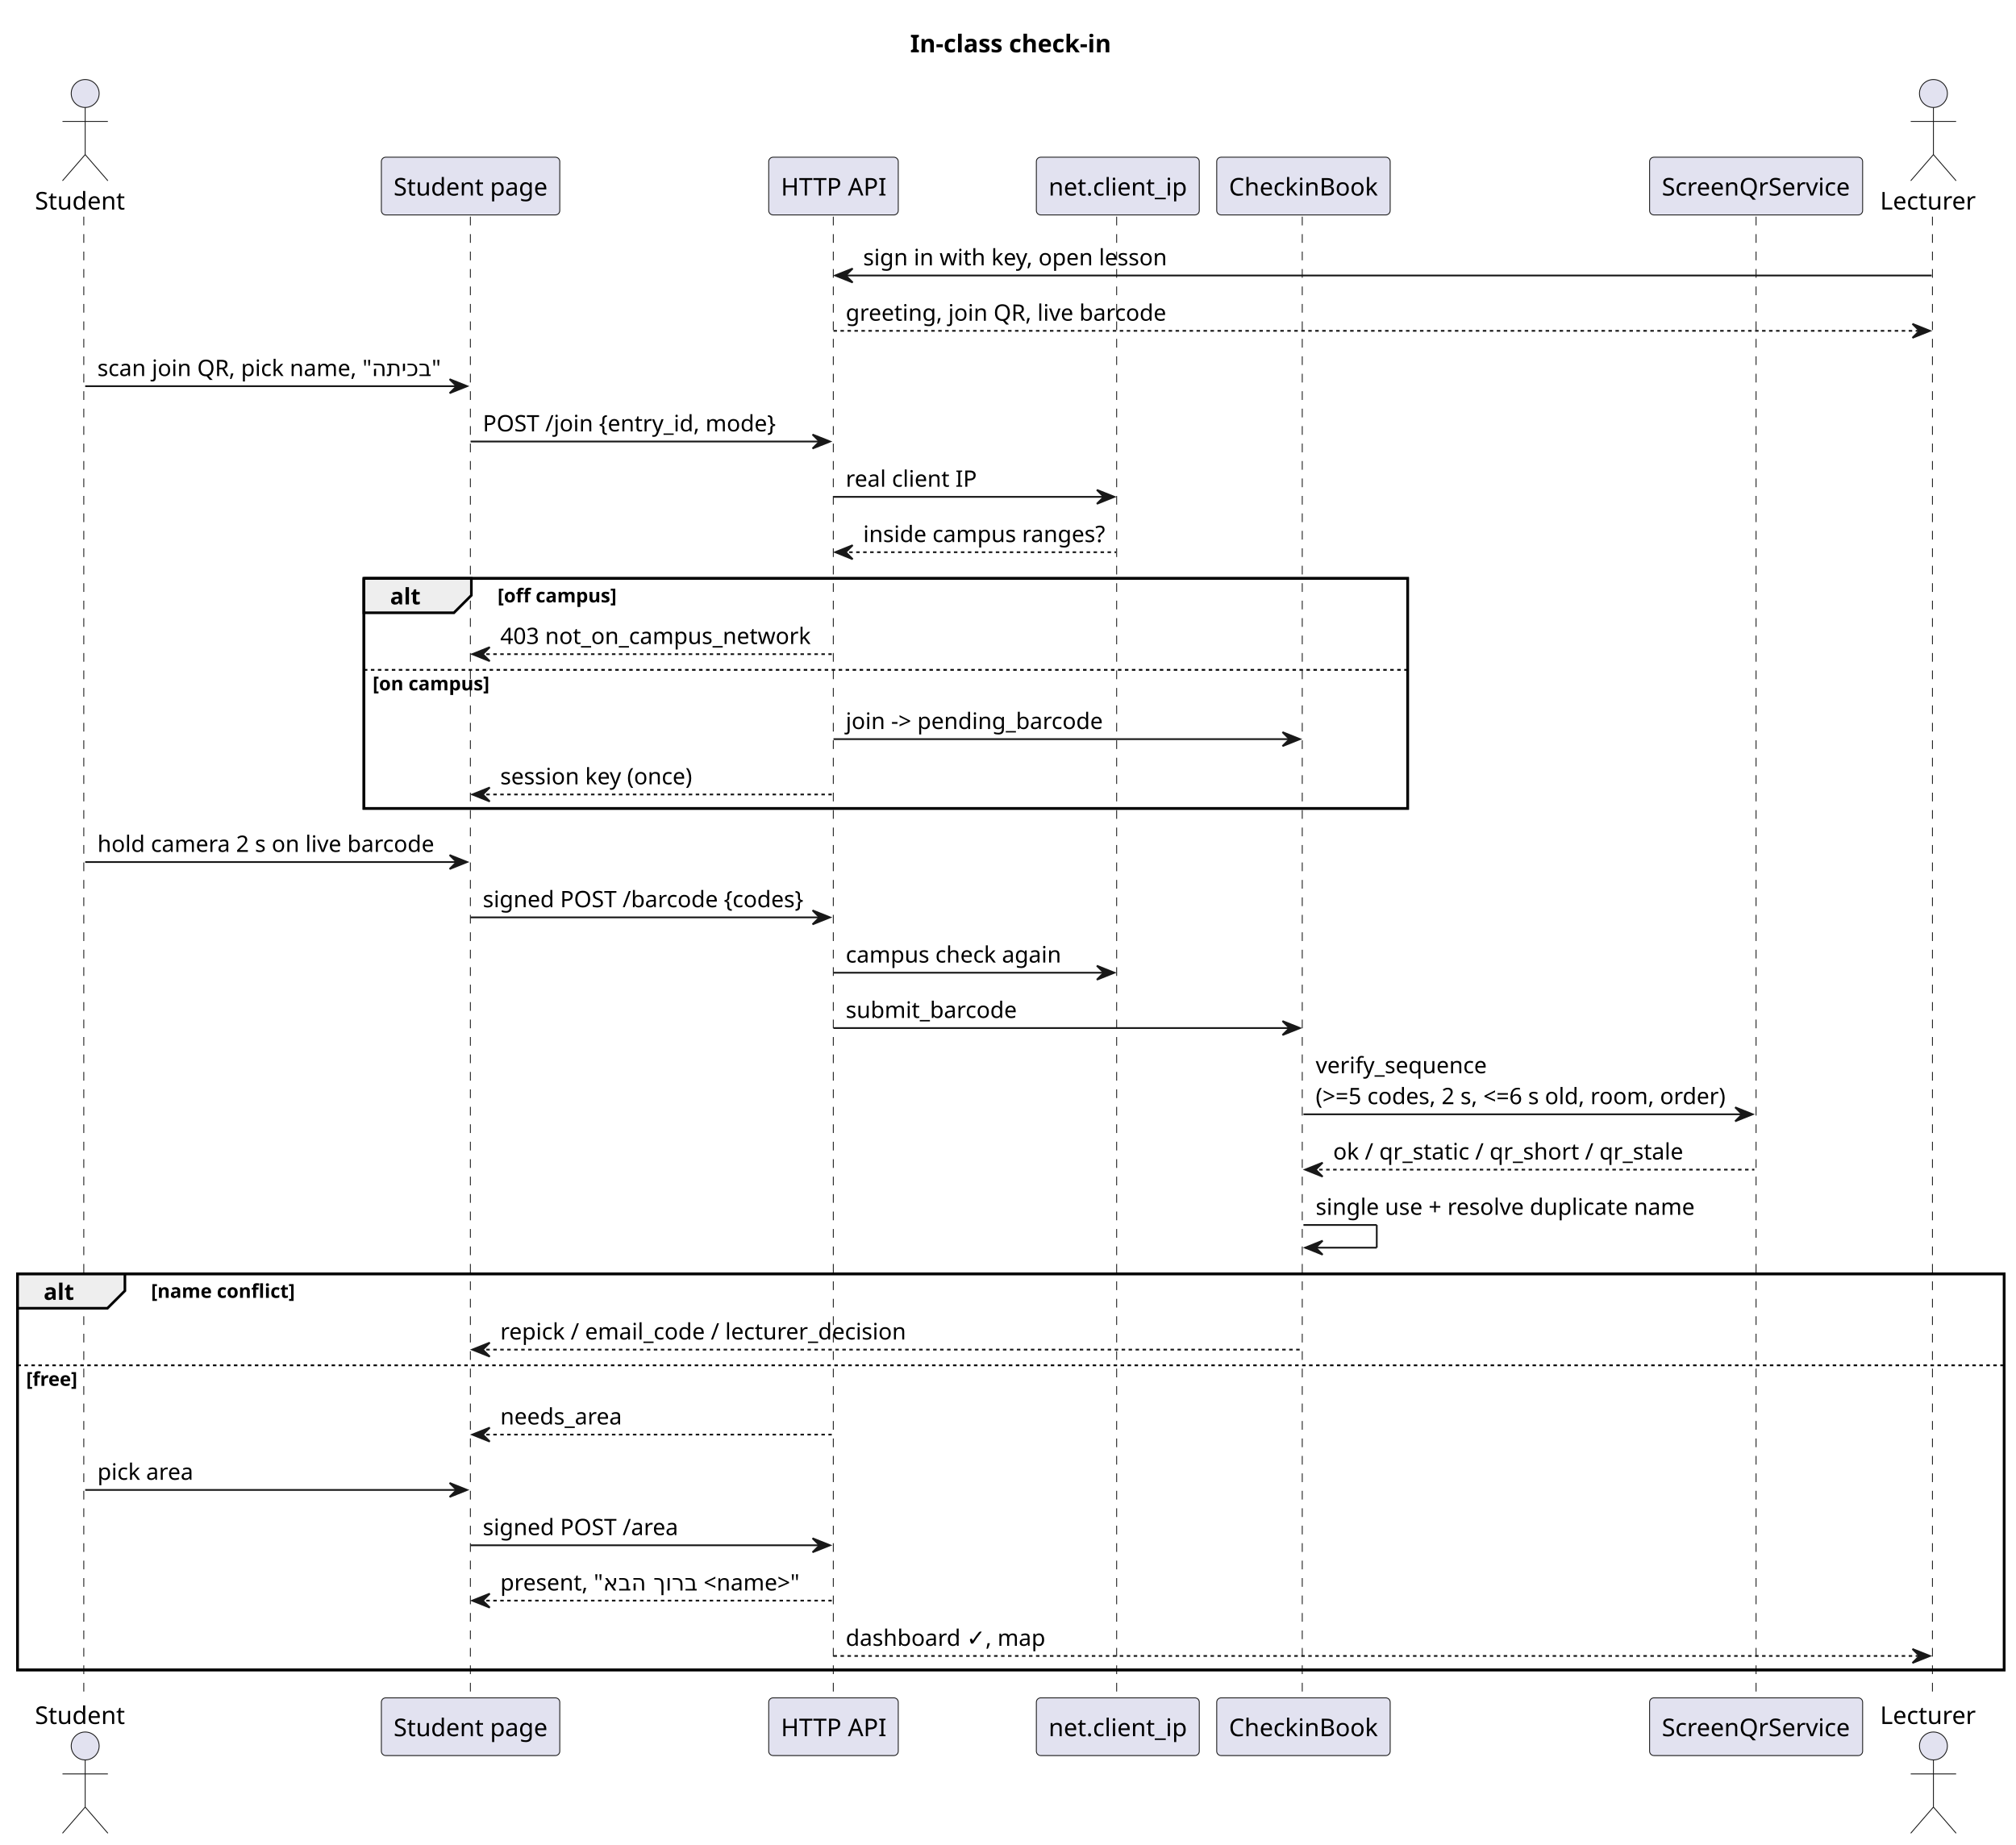
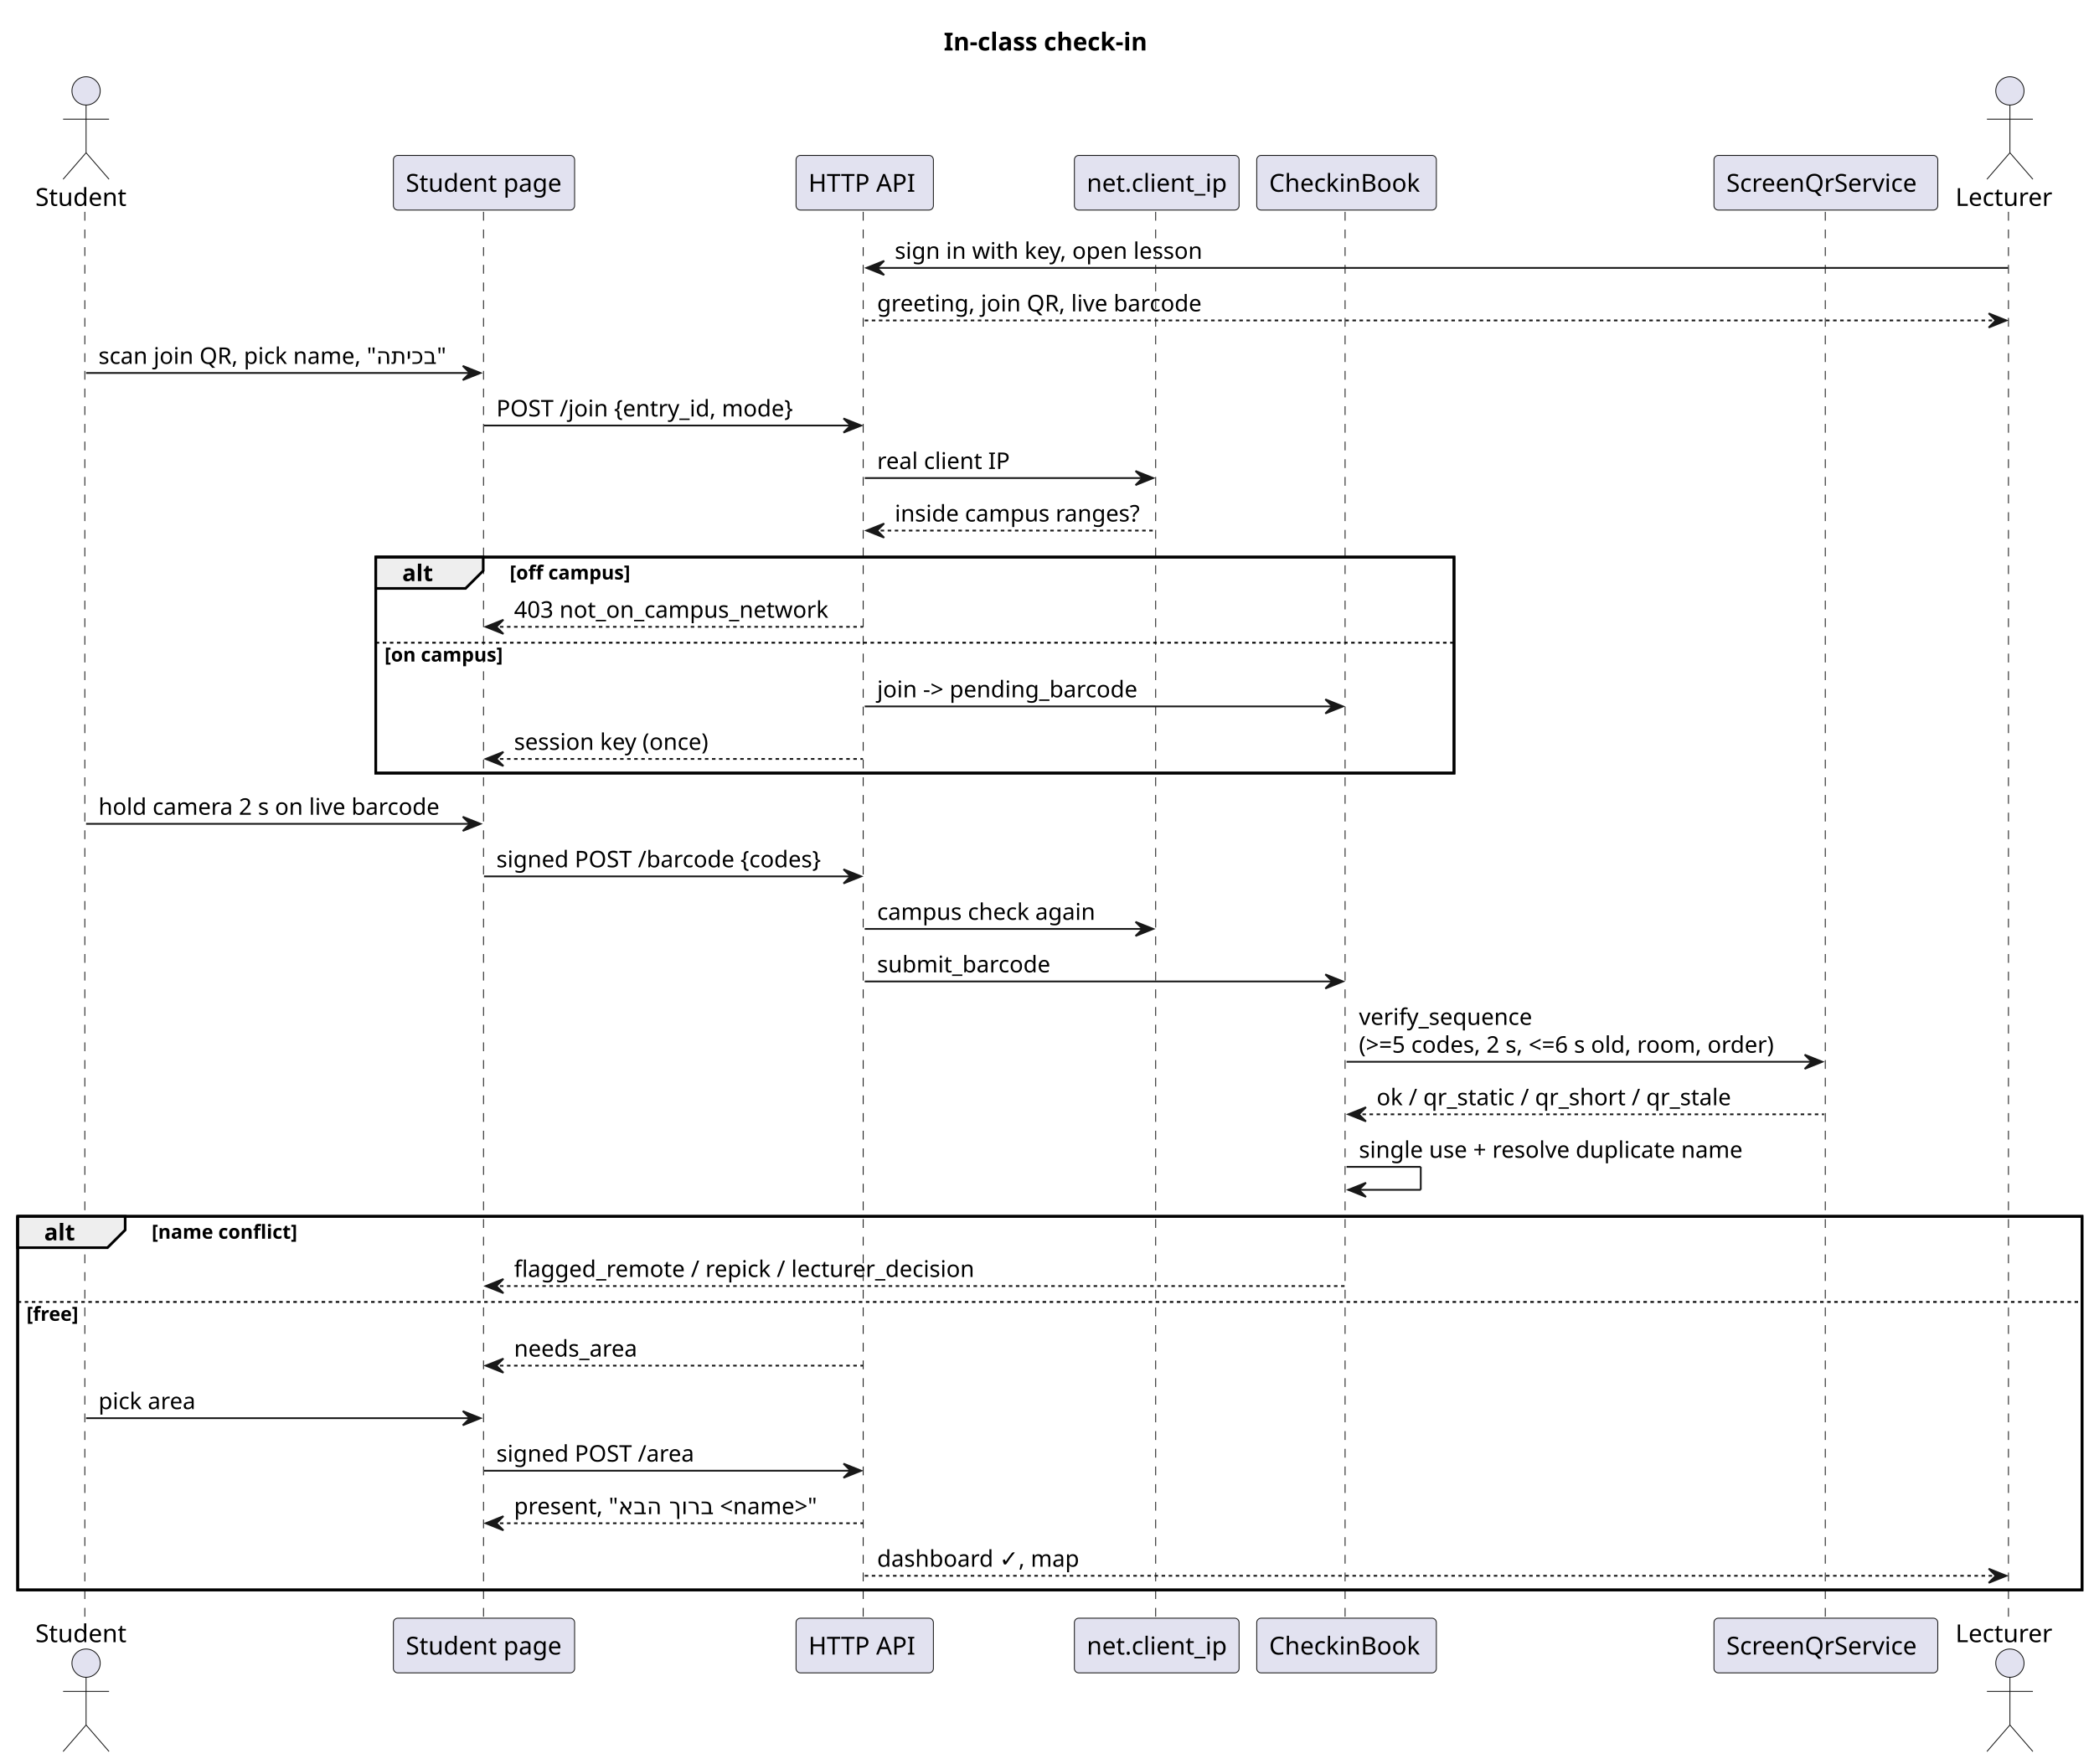
- <svg xmlns="http://www.w3.org/2000/svg" contentStyleType="text/css" height="1057px" preserveAspectRatio="none" style="width:1155px;height:1057px;background:#FFFFFF;" version="1.1" viewBox="0 0 1155 1057" width="1155px" zoomAndPan="magnify">
+ <svg xmlns="http://www.w3.org/2000/svg" contentStyleType="text/css" height="998px" preserveAspectRatio="none" style="width:1185px;height:998px;background:#FFFFFF;" version="1.1" viewBox="0 0 1185 998" width="1185px" zoomAndPan="magnify">
  <defs />
  <g>
-     <text fill="#000000" font-family="sans-serif" font-size="14" font-weight="bold" lengthAdjust="spacing" textLength="114.38" x="521.436" y="29.966">In-class check-in</text>
-     <rect fill="none" height="131.806" style="stroke:#000000;stroke-width:1.5;" width="597.964" x="208.491" y="331.372" />
-     <rect fill="none" height="226.924" style="stroke:#000000;stroke-width:1.5;" width="1138.251" x="10" y="729.826" />
-     <line style="stroke:#181818;stroke-width:0.5;stroke-dasharray:5.0,5.0;" x1="48" x2="48" y1="124.136" y2="973.75" />
-     <line style="stroke:#181818;stroke-width:0.5;stroke-dasharray:5.0,5.0;" x1="269.491" x2="269.491" y1="124.136" y2="973.75" />
-     <line style="stroke:#181818;stroke-width:0.5;stroke-dasharray:5.0,5.0;" x1="477.415" x2="477.415" y1="124.136" y2="973.75" />
-     <line style="stroke:#181818;stroke-width:0.5;stroke-dasharray:5.0,5.0;" x1="639.745" x2="639.745" y1="124.136" y2="973.75" />
-     <line style="stroke:#181818;stroke-width:0.5;stroke-dasharray:5.0,5.0;" x1="746.083" x2="746.083" y1="124.136" y2="973.75" />
-     <line style="stroke:#181818;stroke-width:0.5;stroke-dasharray:5.0,5.0;" x1="1006.082" x2="1006.082" y1="124.136" y2="973.75" />
-     <line style="stroke:#181818;stroke-width:0.5;stroke-dasharray:5.0,5.0;" x1="1107.133" x2="1107.133" y1="124.136" y2="973.75" />
-     <text fill="#000000" font-family="sans-serif" font-size="14" lengthAdjust="spacing" textLength="51.604" x="20" y="120.034">Student</text>
-     <ellipse cx="48.802" cy="53.568" fill="#E2E2F0" rx="8" ry="8" style="stroke:#181818;stroke-width:0.5;" />
-     <path d="M48.802,61.568 L48.802,88.568 M35.802,69.568 L61.802,69.568 M48.802,88.568 L35.802,103.568 M48.802,88.568 L61.802,103.568 " fill="none" style="stroke:#181818;stroke-width:0.5;" />
-     <text fill="#000000" font-family="sans-serif" font-size="14" lengthAdjust="spacing" textLength="51.604" x="20" y="987.716">Student</text>
-     <ellipse cx="48.802" cy="1000.318" fill="#E2E2F0" rx="8" ry="8" style="stroke:#181818;stroke-width:0.5;" />
-     <path d="M48.802,1008.318 L48.802,1035.318 M35.802,1016.318 L61.802,1016.318 M48.802,1035.318 L35.802,1050.318 M48.802,1035.318 L61.802,1050.318 " fill="none" style="stroke:#181818;stroke-width:0.5;" />
-     <rect fill="#E2E2F0" height="33.068" rx="2.5" ry="2.5" style="stroke:#181818;stroke-width:0.5;" width="102.214" x="218.491" y="90.068" />
-     <text fill="#000000" font-family="sans-serif" font-size="14" lengthAdjust="spacing" textLength="88.214" x="225.491" y="112.034">Student page</text>
-     <rect fill="#E2E2F0" height="33.068" rx="2.5" ry="2.5" style="stroke:#181818;stroke-width:0.5;" width="102.214" x="218.491" y="972.75" />
-     <text fill="#000000" font-family="sans-serif" font-size="14" lengthAdjust="spacing" textLength="88.214" x="225.491" y="994.716">Student page</text>
-     <rect fill="#E2E2F0" height="33.068" rx="2.5" ry="2.5" style="stroke:#181818;stroke-width:0.5;" width="74.214" x="440.415" y="90.068" />
-     <text fill="#000000" font-family="sans-serif" font-size="14" lengthAdjust="spacing" textLength="60.214" x="447.415" y="112.034">HTTP API</text>
-     <rect fill="#E2E2F0" height="33.068" rx="2.5" ry="2.5" style="stroke:#181818;stroke-width:0.5;" width="74.214" x="440.415" y="972.75" />
-     <text fill="#000000" font-family="sans-serif" font-size="14" lengthAdjust="spacing" textLength="60.214" x="447.415" y="994.716">HTTP API</text>
-     <rect fill="#E2E2F0" height="33.068" rx="2.5" ry="2.5" style="stroke:#181818;stroke-width:0.5;" width="93.338" x="593.745" y="90.068" />
-     <text fill="#000000" font-family="sans-serif" font-size="14" lengthAdjust="spacing" textLength="79.338" x="600.745" y="112.034">net.client_ip</text>
-     <rect fill="#E2E2F0" height="33.068" rx="2.5" ry="2.5" style="stroke:#181818;stroke-width:0.5;" width="93.338" x="593.745" y="972.75" />
-     <text fill="#000000" font-family="sans-serif" font-size="14" lengthAdjust="spacing" textLength="79.338" x="600.745" y="994.716">net.client_ip</text>
-     <rect fill="#E2E2F0" height="33.068" rx="2.5" ry="2.5" style="stroke:#181818;stroke-width:0.5;" width="99.372" x="697.083" y="90.068" />
-     <text fill="#000000" font-family="sans-serif" font-size="14" lengthAdjust="spacing" textLength="85.372" x="704.083" y="112.034">CheckinBook</text>
-     <rect fill="#E2E2F0" height="33.068" rx="2.5" ry="2.5" style="stroke:#181818;stroke-width:0.5;" width="99.372" x="697.083" y="972.75" />
-     <text fill="#000000" font-family="sans-serif" font-size="14" lengthAdjust="spacing" textLength="85.372" x="704.083" y="994.716">CheckinBook</text>
-     <rect fill="#E2E2F0" height="33.068" rx="2.5" ry="2.5" style="stroke:#181818;stroke-width:0.5;" width="122.052" x="945.082" y="90.068" />
-     <text fill="#000000" font-family="sans-serif" font-size="14" lengthAdjust="spacing" textLength="108.052" x="952.082" y="112.034">ScreenQrService</text>
-     <rect fill="#E2E2F0" height="33.068" rx="2.5" ry="2.5" style="stroke:#181818;stroke-width:0.5;" width="122.052" x="945.082" y="972.75" />
-     <text fill="#000000" font-family="sans-serif" font-size="14" lengthAdjust="spacing" textLength="108.052" x="952.082" y="994.716">ScreenQrService</text>
-     <text fill="#000000" font-family="sans-serif" font-size="14" lengthAdjust="spacing" textLength="55.118" x="1077.133" y="120.034">Lecturer</text>
-     <ellipse cx="1107.692" cy="53.568" fill="#E2E2F0" rx="8" ry="8" style="stroke:#181818;stroke-width:0.5;" />
-     <path d="M1107.692,61.568 L1107.692,88.568 M1094.692,69.568 L1120.692,69.568 M1107.692,88.568 L1094.692,103.568 M1107.692,88.568 L1120.692,103.568 " fill="none" style="stroke:#181818;stroke-width:0.5;" />
-     <text fill="#000000" font-family="sans-serif" font-size="14" lengthAdjust="spacing" textLength="55.118" x="1077.133" y="987.716">Lecturer</text>
-     <ellipse cx="1107.692" cy="1000.318" fill="#E2E2F0" rx="8" ry="8" style="stroke:#181818;stroke-width:0.5;" />
-     <path d="M1107.692,1008.318 L1107.692,1035.318 M1094.692,1016.318 L1120.692,1016.318 M1107.692,1035.318 L1094.692,1050.318 M1107.692,1035.318 L1120.692,1050.318 " fill="none" style="stroke:#181818;stroke-width:0.5;" />
-     <polygon fill="#181818" points="488.522,153.842,478.522,157.842,488.522,161.842,484.522,157.842" style="stroke:#181818;stroke-width:1.0;" />
-     <line style="stroke:#181818;stroke-width:1.0;" x1="482.522" x2="1106.692" y1="157.842" y2="157.842" />
-     <text fill="#000000" font-family="sans-serif" font-size="13" lengthAdjust="spacing" textLength="174.85" x="494.522" y="152.033">sign in with key, open lesson</text>
-     <polygon fill="#181818" points="1095.692,185.548,1105.692,189.548,1095.692,193.548,1099.692,189.548" style="stroke:#181818;stroke-width:1.0;" />
-     <line style="stroke:#181818;stroke-width:1.0;stroke-dasharray:2.0,2.0;" x1="477.522" x2="1101.692" y1="189.548" y2="189.548" />
-     <text fill="#000000" font-family="sans-serif" font-size="13" lengthAdjust="spacing" textLength="184.171" x="484.522" y="183.739">greeting, join QR, live barcode</text>
-     <polygon fill="#181818" points="257.598,217.254,267.598,221.254,257.598,225.254,261.598,221.254" style="stroke:#181818;stroke-width:1.0;" />
-     <line style="stroke:#181818;stroke-width:1.0;" x1="48.802" x2="263.598" y1="221.254" y2="221.254" />
-     <text fill="#000000" font-family="sans-serif" font-size="13" lengthAdjust="spacing" textLength="196.796" x="55.802" y="215.445">scan join QR, pick name, "בכיתה"</text>
-     <polygon fill="#181818" points="465.522,248.96,475.522,252.96,465.522,256.96,469.522,252.96" style="stroke:#181818;stroke-width:1.0;" />
-     <line style="stroke:#181818;stroke-width:1.0;" x1="269.598" x2="471.522" y1="252.96" y2="252.96" />
-     <text fill="#000000" font-family="sans-serif" font-size="13" lengthAdjust="spacing" textLength="167.856" x="276.598" y="247.151">POST /join {entry_id, mode}</text>
-     <polygon fill="#181818" points="628.414,280.666,638.414,284.666,628.414,288.666,632.414,284.666" style="stroke:#181818;stroke-width:1.0;" />
-     <line style="stroke:#181818;stroke-width:1.0;" x1="477.522" x2="634.414" y1="284.666" y2="284.666" />
-     <text fill="#000000" font-family="sans-serif" font-size="13" lengthAdjust="spacing" textLength="75.387" x="484.522" y="278.857">real client IP</text>
-     <polygon fill="#181818" points="488.522,312.372,478.522,316.372,488.522,320.372,484.522,316.372" style="stroke:#181818;stroke-width:1.0;" />
-     <line style="stroke:#181818;stroke-width:1.0;stroke-dasharray:2.0,2.0;" x1="482.522" x2="639.414" y1="316.372" y2="316.372" />
-     <text fill="#000000" font-family="sans-serif" font-size="13" lengthAdjust="spacing" textLength="138.892" x="494.522" y="310.563">inside campus ranges?</text>
-     <path d="M208.491,331.372 L270.05,331.372 L270.05,341.078 L260.05,351.078 L208.491,351.078 L208.491,331.372 " fill="#EEEEEE" style="stroke:#000000;stroke-width:1.5;" />
-     <rect fill="none" height="131.806" style="stroke:#000000;stroke-width:1.5;" width="597.964" x="208.491" y="331.372" />
-     <text fill="#000000" font-family="sans-serif" font-size="13" font-weight="bold" lengthAdjust="spacing" textLength="16.559" x="223.491" y="346.269">alt</text>
-     <text fill="#000000" font-family="sans-serif" font-size="11" font-weight="bold" lengthAdjust="spacing" textLength="68.67" x="285.05" y="345.131">[off campus]</text>
-     <polygon fill="#181818" points="280.598,370.784,270.598,374.784,280.598,378.784,276.598,374.784" style="stroke:#181818;stroke-width:1.0;" />
-     <line style="stroke:#181818;stroke-width:1.0;stroke-dasharray:2.0,2.0;" x1="274.598" x2="476.522" y1="374.784" y2="374.784" />
-     <text fill="#000000" font-family="sans-serif" font-size="13" lengthAdjust="spacing" textLength="177.892" x="286.598" y="368.975">403 not_on_campus_network</text>
-     <line style="stroke:#000000;stroke-width:1.0;stroke-dasharray:2.0,2.0;" x1="208.491" x2="806.454" y1="383.784" y2="383.784" />
-     <text fill="#000000" font-family="sans-serif" font-size="11" font-weight="bold" lengthAdjust="spacing" textLength="67.556" x="213.491" y="395.543">[on campus]</text>
-     <polygon fill="#181818" points="734.769,419.472,744.769,423.472,734.769,427.472,738.769,423.472" style="stroke:#181818;stroke-width:1.0;" />
-     <line style="stroke:#181818;stroke-width:1.0;" x1="477.522" x2="740.769" y1="423.472" y2="423.472" />
-     <text fill="#000000" font-family="sans-serif" font-size="13" lengthAdjust="spacing" textLength="147.589" x="484.522" y="417.663">join -&gt; pending_barcode</text>
-     <polygon fill="#181818" points="280.598,451.178,270.598,455.178,280.598,459.178,276.598,455.178" style="stroke:#181818;stroke-width:1.0;" />
-     <line style="stroke:#181818;stroke-width:1.0;stroke-dasharray:2.0,2.0;" x1="274.598" x2="476.522" y1="455.178" y2="455.178" />
-     <text fill="#000000" font-family="sans-serif" font-size="13" lengthAdjust="spacing" textLength="110.201" x="286.598" y="449.369">session key (once)</text>
-     <polygon fill="#181818" points="257.598,489.884,267.598,493.884,257.598,497.884,261.598,493.884" style="stroke:#181818;stroke-width:1.0;" />
-     <line style="stroke:#181818;stroke-width:1.0;" x1="48.802" x2="263.598" y1="493.884" y2="493.884" />
-     <text fill="#000000" font-family="sans-serif" font-size="13" lengthAdjust="spacing" textLength="193.505" x="55.802" y="488.075">hold camera 2 s on live barcode</text>
-     <polygon fill="#181818" points="465.522,521.59,475.522,525.59,465.522,529.59,469.522,525.59" style="stroke:#181818;stroke-width:1.0;" />
-     <line style="stroke:#181818;stroke-width:1.0;" x1="269.598" x2="471.522" y1="525.59" y2="525.59" />
-     <text fill="#000000" font-family="sans-serif" font-size="13" lengthAdjust="spacing" textLength="183.924" x="276.598" y="519.781">signed POST /barcode {codes}</text>
-     <polygon fill="#181818" points="628.414,553.296,638.414,557.296,628.414,561.296,632.414,557.296" style="stroke:#181818;stroke-width:1.0;" />
-     <line style="stroke:#181818;stroke-width:1.0;" x1="477.522" x2="634.414" y1="557.296" y2="557.296" />
-     <text fill="#000000" font-family="sans-serif" font-size="13" lengthAdjust="spacing" textLength="123.461" x="484.522" y="551.487">campus check again</text>
-     <polygon fill="#181818" points="734.769,585.002,744.769,589.002,734.769,593.002,738.769,589.002" style="stroke:#181818;stroke-width:1.0;" />
-     <line style="stroke:#181818;stroke-width:1.0;" x1="477.522" x2="740.769" y1="589.002" y2="589.002" />
-     <text fill="#000000" font-family="sans-serif" font-size="13" lengthAdjust="spacing" textLength="98.319" x="484.522" y="583.193">submit_barcode</text>
-     <polygon fill="#181818" points="994.108,634.414,1004.108,638.414,994.108,642.414,998.108,638.414" style="stroke:#181818;stroke-width:1.0;" />
-     <line style="stroke:#181818;stroke-width:1.0;" x1="746.769" x2="1000.108" y1="638.414" y2="638.414" />
-     <text fill="#000000" font-family="sans-serif" font-size="13" lengthAdjust="spacing" textLength="98.059" x="753.769" y="614.899">verify_sequence</text>
-     <text fill="#000000" font-family="sans-serif" font-size="13" lengthAdjust="spacing" textLength="235.339" x="753.769" y="632.605">(&gt;=5 codes, 2 s, &lt;=6 s old, room, order)</text>
-     <polygon fill="#181818" points="757.769,666.12,747.769,670.12,757.769,674.12,753.769,670.12" style="stroke:#181818;stroke-width:1.0;" />
-     <line style="stroke:#181818;stroke-width:1.0;stroke-dasharray:2.0,2.0;" x1="751.769" x2="1005.108" y1="670.12" y2="670.12" />
-     <text fill="#000000" font-family="sans-serif" font-size="13" lengthAdjust="spacing" textLength="200.59" x="763.769" y="664.311">ok / qr_static / qr_short / qr_stale</text>
-     <line style="stroke:#181818;stroke-width:1.0;" x1="746.769" x2="788.769" y1="701.826" y2="701.826" />
-     <line style="stroke:#181818;stroke-width:1.0;" x1="788.769" x2="788.769" y1="701.826" y2="714.826" />
-     <line style="stroke:#181818;stroke-width:1.0;" x1="747.769" x2="788.769" y1="714.826" y2="714.826" />
-     <polygon fill="#181818" points="757.769,710.826,747.769,714.826,757.769,718.826,753.769,714.826" style="stroke:#181818;stroke-width:1.0;" />
-     <text fill="#000000" font-family="sans-serif" font-size="13" lengthAdjust="spacing" textLength="217.412" x="753.769" y="696.017">single use + resolve duplicate name</text>
-     <path d="M10,729.826 L71.559,729.826 L71.559,739.532 L61.559,749.532 L10,749.532 L10,729.826 " fill="#EEEEEE" style="stroke:#000000;stroke-width:1.5;" />
-     <rect fill="none" height="226.924" style="stroke:#000000;stroke-width:1.5;" width="1138.251" x="10" y="729.826" />
-     <text fill="#000000" font-family="sans-serif" font-size="13" font-weight="bold" lengthAdjust="spacing" textLength="16.559" x="25" y="744.723">alt</text>
-     <text fill="#000000" font-family="sans-serif" font-size="11" font-weight="bold" lengthAdjust="spacing" textLength="81.812" x="86.559" y="743.585">[name conflict]</text>
-     <polygon fill="#181818" points="280.598,769.238,270.598,773.238,280.598,777.238,276.598,773.238" style="stroke:#181818;stroke-width:1.0;" />
-     <line style="stroke:#181818;stroke-width:1.0;stroke-dasharray:2.0,2.0;" x1="274.598" x2="745.769" y1="773.238" y2="773.238" />
-     <text fill="#000000" font-family="sans-serif" font-size="13" lengthAdjust="spacing" textLength="233.012" x="286.598" y="767.429">repick / email_code / lecturer_decision</text>
-     <line style="stroke:#000000;stroke-width:1.0;stroke-dasharray:2.0,2.0;" x1="10" x2="1148.251" y1="782.238" y2="782.238" />
-     <text fill="#000000" font-family="sans-serif" font-size="11" font-weight="bold" lengthAdjust="spacing" textLength="30.035" x="15" y="793.997">[free]</text>
-     <polygon fill="#181818" points="280.598,817.926,270.598,821.926,280.598,825.926,276.598,821.926" style="stroke:#181818;stroke-width:1.0;" />
-     <line style="stroke:#181818;stroke-width:1.0;stroke-dasharray:2.0,2.0;" x1="274.598" x2="476.522" y1="821.926" y2="821.926" />
-     <text fill="#000000" font-family="sans-serif" font-size="13" lengthAdjust="spacing" textLength="69.979" x="286.598" y="816.117">needs_area</text>
-     <polygon fill="#181818" points="257.598,849.632,267.598,853.632,257.598,857.632,261.598,853.632" style="stroke:#181818;stroke-width:1.0;" />
-     <line style="stroke:#181818;stroke-width:1.0;" x1="48.802" x2="263.598" y1="853.632" y2="853.632" />
-     <text fill="#000000" font-family="sans-serif" font-size="13" lengthAdjust="spacing" textLength="55.198" x="55.802" y="847.823">pick area</text>
-     <polygon fill="#181818" points="465.522,881.338,475.522,885.338,465.522,889.338,469.522,885.338" style="stroke:#181818;stroke-width:1.0;" />
-     <line style="stroke:#181818;stroke-width:1.0;" x1="269.598" x2="471.522" y1="885.338" y2="885.338" />
-     <text fill="#000000" font-family="sans-serif" font-size="13" lengthAdjust="spacing" textLength="112.203" x="276.598" y="879.529">signed POST /area</text>
-     <polygon fill="#181818" points="280.598,913.044,270.598,917.044,280.598,921.044,276.598,917.044" style="stroke:#181818;stroke-width:1.0;" />
-     <line style="stroke:#181818;stroke-width:1.0;stroke-dasharray:2.0,2.0;" x1="274.598" x2="476.522" y1="917.044" y2="917.044" />
-     <text fill="#000000" font-family="sans-serif" font-size="13" lengthAdjust="spacing" textLength="170.977" x="286.598" y="911.235">present, "ברוך הבא &lt;name&gt;"</text>
-     <polygon fill="#181818" points="1095.692,944.75,1105.692,948.75,1095.692,952.75,1099.692,948.75" style="stroke:#181818;stroke-width:1.0;" />
-     <line style="stroke:#181818;stroke-width:1.0;stroke-dasharray:2.0,2.0;" x1="477.522" x2="1101.692" y1="948.75" y2="948.75" />
-     <text fill="#000000" font-family="sans-serif" font-size="13" lengthAdjust="spacing" textLength="114.646" x="484.522" y="942.941">dashboard ✓, map</text>
+     <text fill="#000000" font-family="sans-serif" font-size="14" font-weight="bold" lengthAdjust="spacing" textLength="119.061" x="534.085" y="28.562">In-class check-in</text>
+     <rect fill="none" height="122.228" style="stroke:#000000;stroke-width:1.5;" width="610.21" x="212.623" y="315.256" />
+     <rect fill="none" height="211.416" style="stroke:#000000;stroke-width:1.5;" width="1168.231" x="10" y="688.319" />
+     <line style="stroke:#181818;stroke-width:0.5;stroke-dasharray:5.0,5.0;" x1="48" x2="48" y1="119.879" y2="916.735" />
+     <line style="stroke:#181818;stroke-width:0.5;stroke-dasharray:5.0,5.0;" x1="273.623" x2="273.623" y1="119.879" y2="916.735" />
+     <line style="stroke:#181818;stroke-width:0.5;stroke-dasharray:5.0,5.0;" x1="488.489" x2="488.489" y1="119.879" y2="916.735" />
+     <line style="stroke:#181818;stroke-width:0.5;stroke-dasharray:5.0,5.0;" x1="654.002" x2="654.002" y1="119.879" y2="916.735" />
+     <line style="stroke:#181818;stroke-width:0.5;stroke-dasharray:5.0,5.0;" x1="761.189" x2="761.189" y1="119.879" y2="916.735" />
+     <line style="stroke:#181818;stroke-width:0.5;stroke-dasharray:5.0,5.0;" x1="1032.937" x2="1032.937" y1="119.879" y2="916.735" />
+     <line style="stroke:#181818;stroke-width:0.5;stroke-dasharray:5.0,5.0;" x1="1136.593" x2="1136.593" y1="119.879" y2="916.735" />
+     <text fill="#000000" font-family="sans-serif" font-size="14" lengthAdjust="spacing" textLength="51.427" x="20" y="116.502">Student</text>
+     <ellipse cx="48.713" cy="51.44" fill="#E2E2F0" rx="8" ry="8" style="stroke:#181818;stroke-width:0.5;" />
+     <path d="M48.713,59.44 L48.713,86.439 M35.713,67.439 L61.713,67.439 M48.713,86.439 L35.713,101.439 M48.713,86.439 L61.713,101.439 " fill="none" style="stroke:#181818;stroke-width:0.5;" />
+     <text fill="#000000" font-family="sans-serif" font-size="14" lengthAdjust="spacing" textLength="51.427" x="20" y="929.298">Student</text>
+     <ellipse cx="48.713" cy="941.175" fill="#E2E2F0" rx="8" ry="8" style="stroke:#181818;stroke-width:0.5;" />
+     <path d="M48.713,949.175 L48.713,976.175 M35.713,957.175 L61.713,957.175 M48.713,976.175 L35.713,991.175 M48.713,976.175 L61.713,991.175 " fill="none" style="stroke:#181818;stroke-width:0.5;" />
+     <rect fill="#E2E2F0" height="30.939" rx="2.5" ry="2.5" style="stroke:#181818;stroke-width:0.5;" width="102.546" x="222.623" y="87.939" />
+     <text fill="#000000" font-family="sans-serif" font-size="14" lengthAdjust="spacing" textLength="88.546" x="229.623" y="108.502">Student page</text>
+     <rect fill="#E2E2F0" height="30.939" rx="2.5" ry="2.5" style="stroke:#181818;stroke-width:0.5;" width="102.546" x="222.623" y="915.735" />
+     <text fill="#000000" font-family="sans-serif" font-size="14" lengthAdjust="spacing" textLength="88.546" x="229.623" y="936.298">Student page</text>
+     <rect fill="#E2E2F0" height="30.939" rx="2.5" ry="2.5" style="stroke:#181818;stroke-width:0.5;" width="77.718" x="450.489" y="87.939" />
+     <text fill="#000000" font-family="sans-serif" font-size="14" lengthAdjust="spacing" textLength="63.718" x="457.489" y="108.502">HTTP API</text>
+     <rect fill="#E2E2F0" height="30.939" rx="2.5" ry="2.5" style="stroke:#181818;stroke-width:0.5;" width="77.718" x="450.489" y="915.735" />
+     <text fill="#000000" font-family="sans-serif" font-size="14" lengthAdjust="spacing" textLength="63.718" x="457.489" y="936.298">HTTP API</text>
+     <rect fill="#E2E2F0" height="30.939" rx="2.5" ry="2.5" style="stroke:#181818;stroke-width:0.5;" width="93.188" x="608.002" y="87.939" />
+     <text fill="#000000" font-family="sans-serif" font-size="14" lengthAdjust="spacing" textLength="79.188" x="615.002" y="108.502">net.client_ip</text>
+     <rect fill="#E2E2F0" height="30.939" rx="2.5" ry="2.5" style="stroke:#181818;stroke-width:0.5;" width="93.188" x="608.002" y="915.735" />
+     <text fill="#000000" font-family="sans-serif" font-size="14" lengthAdjust="spacing" textLength="79.188" x="615.002" y="936.298">net.client_ip</text>
+     <rect fill="#E2E2F0" height="30.939" rx="2.5" ry="2.5" style="stroke:#181818;stroke-width:0.5;" width="101.644" x="711.189" y="87.939" />
+     <text fill="#000000" font-family="sans-serif" font-size="14" lengthAdjust="spacing" textLength="87.644" x="718.189" y="108.502">CheckinBook</text>
+     <rect fill="#E2E2F0" height="30.939" rx="2.5" ry="2.5" style="stroke:#181818;stroke-width:0.5;" width="101.644" x="711.189" y="915.735" />
+     <text fill="#000000" font-family="sans-serif" font-size="14" lengthAdjust="spacing" textLength="87.644" x="718.189" y="936.298">CheckinBook</text>
+     <rect fill="#E2E2F0" height="30.939" rx="2.5" ry="2.5" style="stroke:#181818;stroke-width:0.5;" width="126.656" x="969.937" y="87.939" />
+     <text fill="#000000" font-family="sans-serif" font-size="14" lengthAdjust="spacing" textLength="112.656" x="976.937" y="108.502">ScreenQrService</text>
+     <rect fill="#E2E2F0" height="30.939" rx="2.5" ry="2.5" style="stroke:#181818;stroke-width:0.5;" width="126.656" x="969.937" y="915.735" />
+     <text fill="#000000" font-family="sans-serif" font-size="14" lengthAdjust="spacing" textLength="112.656" x="976.937" y="936.298">ScreenQrService</text>
+     <text fill="#000000" font-family="sans-serif" font-size="14" lengthAdjust="spacing" textLength="55.638" x="1106.593" y="116.502">Lecturer</text>
+     <ellipse cx="1137.412" cy="51.44" fill="#E2E2F0" rx="8" ry="8" style="stroke:#181818;stroke-width:0.5;" />
+     <path d="M1137.412,59.44 L1137.412,86.439 M1124.412,67.439 L1150.412,67.439 M1137.412,86.439 L1124.412,101.439 M1137.412,86.439 L1150.412,101.439 " fill="none" style="stroke:#181818;stroke-width:0.5;" />
+     <text fill="#000000" font-family="sans-serif" font-size="14" lengthAdjust="spacing" textLength="55.638" x="1106.593" y="929.298">Lecturer</text>
+     <ellipse cx="1137.412" cy="941.175" fill="#E2E2F0" rx="8" ry="8" style="stroke:#181818;stroke-width:0.5;" />
+     <path d="M1137.412,949.175 L1137.412,976.175 M1124.412,957.175 L1150.412,957.175 M1137.412,976.175 L1124.412,991.175 M1137.412,976.175 L1150.412,991.175 " fill="none" style="stroke:#181818;stroke-width:0.5;" />
+     <polygon fill="#181818" points="500.348,147.608,490.348,151.608,500.348,155.608,496.348,151.608" style="stroke:#181818;stroke-width:1.0;" />
+     <line style="stroke:#181818;stroke-width:1.0;" x1="494.348" x2="1136.412" y1="151.608" y2="151.608" />
+     <text fill="#000000" font-family="sans-serif" font-size="13" lengthAdjust="spacing" textLength="177.208" x="506.348" y="146.473">sign in with key, open lesson</text>
+     <polygon fill="#181818" points="1125.412,177.338,1135.412,181.338,1125.412,185.338,1129.412,181.338" style="stroke:#181818;stroke-width:1.0;" />
+     <line style="stroke:#181818;stroke-width:1.0;stroke-dasharray:2.0,2.0;" x1="489.348" x2="1131.412" y1="181.338" y2="181.338" />
+     <text fill="#000000" font-family="sans-serif" font-size="13" lengthAdjust="spacing" textLength="185.371" x="496.348" y="176.202">greeting, join QR, live barcode</text>
+     <polygon fill="#181818" points="261.896,207.067,271.896,211.067,261.896,215.067,265.896,211.067" style="stroke:#181818;stroke-width:1.0;" />
+     <line style="stroke:#181818;stroke-width:1.0;" x1="48.713" x2="267.896" y1="211.067" y2="211.067" />
+     <text fill="#000000" font-family="sans-serif" font-size="13" lengthAdjust="spacing" textLength="201.183" x="55.713" y="205.932">scan join QR, pick name, "בכיתה"</text>
+     <polygon fill="#181818" points="477.348,236.797,487.348,240.797,477.348,244.797,481.348,240.797" style="stroke:#181818;stroke-width:1.0;" />
+     <line style="stroke:#181818;stroke-width:1.0;" x1="273.896" x2="483.348" y1="240.797" y2="240.797" />
+     <text fill="#000000" font-family="sans-serif" font-size="13" lengthAdjust="spacing" textLength="170.701" x="280.896" y="235.661">POST /join {entry_id, mode}</text>
+     <polygon fill="#181818" points="642.596,266.526,652.596,270.526,642.596,274.526,646.596,270.526" style="stroke:#181818;stroke-width:1.0;" />
+     <line style="stroke:#181818;stroke-width:1.0;" x1="489.348" x2="648.596" y1="270.526" y2="270.526" />
+     <text fill="#000000" font-family="sans-serif" font-size="13" lengthAdjust="spacing" textLength="75.264" x="496.348" y="265.391">real client IP</text>
+     <polygon fill="#181818" points="500.348,296.256,490.348,300.256,500.348,304.256,496.348,300.256" style="stroke:#181818;stroke-width:1.0;" />
+     <line style="stroke:#181818;stroke-width:1.0;stroke-dasharray:2.0,2.0;" x1="494.348" x2="653.596" y1="300.256" y2="300.256" />
+     <text fill="#000000" font-family="sans-serif" font-size="13" lengthAdjust="spacing" textLength="141.248" x="506.348" y="295.12">inside campus ranges?</text>
+     <path d="M212.623,315.256 L273.454,315.256 L273.454,322.985 L263.454,332.985 L212.623,332.985 L212.623,315.256 " fill="#EEEEEE" style="stroke:#000000;stroke-width:1.5;" />
+     <rect fill="none" height="122.228" style="stroke:#000000;stroke-width:1.5;" width="610.21" x="212.623" y="315.256" />
+     <text fill="#000000" font-family="sans-serif" font-size="13" font-weight="bold" lengthAdjust="spacing" textLength="15.831" x="227.623" y="328.85">alt</text>
+     <text fill="#000000" font-family="sans-serif" font-size="11" font-weight="bold" lengthAdjust="spacing" textLength="69.239" x="288.454" y="327.912">[off campus]</text>
+     <polygon fill="#181818" points="284.896,350.715,274.896,354.715,284.896,358.715,280.896,354.715" style="stroke:#181818;stroke-width:1.0;" />
+     <line style="stroke:#181818;stroke-width:1.0;stroke-dasharray:2.0,2.0;" x1="278.896" x2="488.348" y1="354.715" y2="354.715" />
+     <text fill="#000000" font-family="sans-serif" font-size="13" lengthAdjust="spacing" textLength="179.874" x="290.896" y="349.579">403 not_on_campus_network</text>
+     <line style="stroke:#000000;stroke-width:1.0;stroke-dasharray:2.0,2.0;" x1="212.623" x2="822.833" y1="363.715" y2="363.715" />
+     <text fill="#000000" font-family="sans-serif" font-size="11" font-weight="bold" lengthAdjust="spacing" textLength="67.332" x="217.623" y="374.371">[on campus]</text>
+     <polygon fill="#181818" points="750.011,395.754,760.011,399.754,750.011,403.754,754.011,399.754" style="stroke:#181818;stroke-width:1.0;" />
+     <line style="stroke:#181818;stroke-width:1.0;" x1="489.348" x2="756.011" y1="399.754" y2="399.754" />
+     <text fill="#000000" font-family="sans-serif" font-size="13" lengthAdjust="spacing" textLength="150.49" x="496.348" y="394.618">join -&gt; pending_barcode</text>
+     <polygon fill="#181818" points="284.896,425.483,274.896,429.483,284.896,433.483,280.896,429.483" style="stroke:#181818;stroke-width:1.0;" />
+     <line style="stroke:#181818;stroke-width:1.0;stroke-dasharray:2.0,2.0;" x1="278.896" x2="488.348" y1="429.483" y2="429.483" />
+     <text fill="#000000" font-family="sans-serif" font-size="13" lengthAdjust="spacing" textLength="116.086" x="290.896" y="424.348">session key (once)</text>
+     <polygon fill="#181818" points="261.896,462.213,271.896,466.213,261.896,470.213,265.896,466.213" style="stroke:#181818;stroke-width:1.0;" />
+     <line style="stroke:#181818;stroke-width:1.0;" x1="48.713" x2="267.896" y1="466.213" y2="466.213" />
+     <text fill="#000000" font-family="sans-serif" font-size="13" lengthAdjust="spacing" textLength="196.777" x="55.713" y="461.077">hold camera 2 s on live barcode</text>
+     <polygon fill="#181818" points="477.348,491.942,487.348,495.942,477.348,499.942,481.348,495.942" style="stroke:#181818;stroke-width:1.0;" />
+     <line style="stroke:#181818;stroke-width:1.0;" x1="273.896" x2="483.348" y1="495.942" y2="495.942" />
+     <text fill="#000000" font-family="sans-serif" font-size="13" lengthAdjust="spacing" textLength="191.452" x="280.896" y="490.807">signed POST /barcode {codes}</text>
+     <polygon fill="#181818" points="642.596,521.672,652.596,525.672,642.596,529.672,646.596,525.672" style="stroke:#181818;stroke-width:1.0;" />
+     <line style="stroke:#181818;stroke-width:1.0;" x1="489.348" x2="648.596" y1="525.672" y2="525.672" />
+     <text fill="#000000" font-family="sans-serif" font-size="13" lengthAdjust="spacing" textLength="126.591" x="496.348" y="520.536">campus check again</text>
+     <polygon fill="#181818" points="750.011,551.401,760.011,555.401,750.011,559.401,754.011,555.401" style="stroke:#181818;stroke-width:1.0;" />
+     <line style="stroke:#181818;stroke-width:1.0;" x1="489.348" x2="756.011" y1="555.401" y2="555.401" />
+     <text fill="#000000" font-family="sans-serif" font-size="13" lengthAdjust="spacing" textLength="98.141" x="496.348" y="550.266">submit_barcode</text>
+     <polygon fill="#181818" points="1021.265,596.86,1031.265,600.86,1021.265,604.86,1025.265,600.86" style="stroke:#181818;stroke-width:1.0;" />
+     <line style="stroke:#181818;stroke-width:1.0;" x1="762.011" x2="1027.265" y1="600.86" y2="600.86" />
+     <text fill="#000000" font-family="sans-serif" font-size="13" lengthAdjust="spacing" textLength="101.328" x="769.011" y="579.995">verify_sequence</text>
+     <text fill="#000000" font-family="sans-serif" font-size="13" lengthAdjust="spacing" textLength="247.254" x="769.011" y="595.725">(&gt;=5 codes, 2 s, &lt;=6 s old, room, order)</text>
+     <polygon fill="#181818" points="773.011,626.59,763.011,630.59,773.011,634.59,769.011,630.59" style="stroke:#181818;stroke-width:1.0;" />
+     <line style="stroke:#181818;stroke-width:1.0;stroke-dasharray:2.0,2.0;" x1="767.011" x2="1032.265" y1="630.59" y2="630.59" />
+     <text fill="#000000" font-family="sans-serif" font-size="13" lengthAdjust="spacing" textLength="201.144" x="779.011" y="625.454">ok / qr_static / qr_short / qr_stale</text>
+     <line style="stroke:#181818;stroke-width:1.0;" x1="762.011" x2="804.011" y1="660.319" y2="660.319" />
+     <line style="stroke:#181818;stroke-width:1.0;" x1="804.011" x2="804.011" y1="660.319" y2="673.319" />
+     <line style="stroke:#181818;stroke-width:1.0;" x1="763.011" x2="804.011" y1="673.319" y2="673.319" />
+     <polygon fill="#181818" points="773.011,669.319,763.011,673.319,773.011,677.319,769.011,673.319" style="stroke:#181818;stroke-width:1.0;" />
+     <text fill="#000000" font-family="sans-serif" font-size="13" lengthAdjust="spacing" textLength="220.975" x="769.011" y="655.184">single use + resolve duplicate name</text>
+     <path d="M10,688.319 L70.831,688.319 L70.831,696.049 L60.831,706.049 L10,706.049 L10,688.319 " fill="#EEEEEE" style="stroke:#000000;stroke-width:1.5;" />
+     <rect fill="none" height="211.416" style="stroke:#000000;stroke-width:1.5;" width="1168.231" x="10" y="688.319" />
+     <text fill="#000000" font-family="sans-serif" font-size="13" font-weight="bold" lengthAdjust="spacing" textLength="15.831" x="25" y="701.913">alt</text>
+     <text fill="#000000" font-family="sans-serif" font-size="11" font-weight="bold" lengthAdjust="spacing" textLength="81.63" x="85.831" y="700.976">[name conflict]</text>
+     <polygon fill="#181818" points="284.896,723.778,274.896,727.778,284.896,731.778,280.896,727.778" style="stroke:#181818;stroke-width:1.0;" />
+     <line style="stroke:#181818;stroke-width:1.0;stroke-dasharray:2.0,2.0;" x1="278.896" x2="761.011" y1="727.778" y2="727.778" />
+     <text fill="#000000" font-family="sans-serif" font-size="13" lengthAdjust="spacing" textLength="263.288" x="290.896" y="722.643">flagged_remote / repick / lecturer_decision</text>
+     <line style="stroke:#000000;stroke-width:1.0;stroke-dasharray:2.0,2.0;" x1="10" x2="1178.231" y1="736.778" y2="736.778" />
+     <text fill="#000000" font-family="sans-serif" font-size="11" font-weight="bold" lengthAdjust="spacing" textLength="30.255" x="15" y="747.435">[free]</text>
+     <polygon fill="#181818" points="284.896,768.817,274.896,772.817,284.896,776.817,280.896,772.817" style="stroke:#181818;stroke-width:1.0;" />
+     <line style="stroke:#181818;stroke-width:1.0;stroke-dasharray:2.0,2.0;" x1="278.896" x2="488.348" y1="772.817" y2="772.817" />
+     <text fill="#000000" font-family="sans-serif" font-size="13" lengthAdjust="spacing" textLength="70.662" x="290.896" y="767.682">needs_area</text>
+     <polygon fill="#181818" points="261.896,798.547,271.896,802.547,261.896,806.547,265.896,802.547" style="stroke:#181818;stroke-width:1.0;" />
+     <line style="stroke:#181818;stroke-width:1.0;" x1="48.713" x2="267.896" y1="802.547" y2="802.547" />
+     <text fill="#000000" font-family="sans-serif" font-size="13" lengthAdjust="spacing" textLength="56.399" x="55.713" y="797.411">pick area</text>
+     <polygon fill="#181818" points="477.348,828.276,487.348,832.276,477.348,836.276,481.348,832.276" style="stroke:#181818;stroke-width:1.0;" />
+     <line style="stroke:#181818;stroke-width:1.0;" x1="273.896" x2="483.348" y1="832.276" y2="832.276" />
+     <text fill="#000000" font-family="sans-serif" font-size="13" lengthAdjust="spacing" textLength="115.248" x="280.896" y="827.141">signed POST /area</text>
+     <polygon fill="#181818" points="284.896,858.006,274.896,862.006,284.896,866.006,280.896,862.006" style="stroke:#181818;stroke-width:1.0;" />
+     <line style="stroke:#181818;stroke-width:1.0;stroke-dasharray:2.0,2.0;" x1="278.896" x2="488.348" y1="862.006" y2="862.006" />
+     <text fill="#000000" font-family="sans-serif" font-size="13" lengthAdjust="spacing" textLength="174.859" x="290.896" y="856.87">present, "ברוך הבא &lt;name&gt;"</text>
+     <polygon fill="#181818" points="1125.412,887.735,1135.412,891.735,1125.412,895.735,1129.412,891.735" style="stroke:#181818;stroke-width:1.0;" />
+     <line style="stroke:#181818;stroke-width:1.0;stroke-dasharray:2.0,2.0;" x1="489.348" x2="1131.412" y1="891.735" y2="891.735" />
+     <text fill="#000000" font-family="sans-serif" font-size="13" lengthAdjust="spacing" textLength="114.918" x="496.348" y="886.6">dashboard ✓, map</text>
  </g>
</svg>
